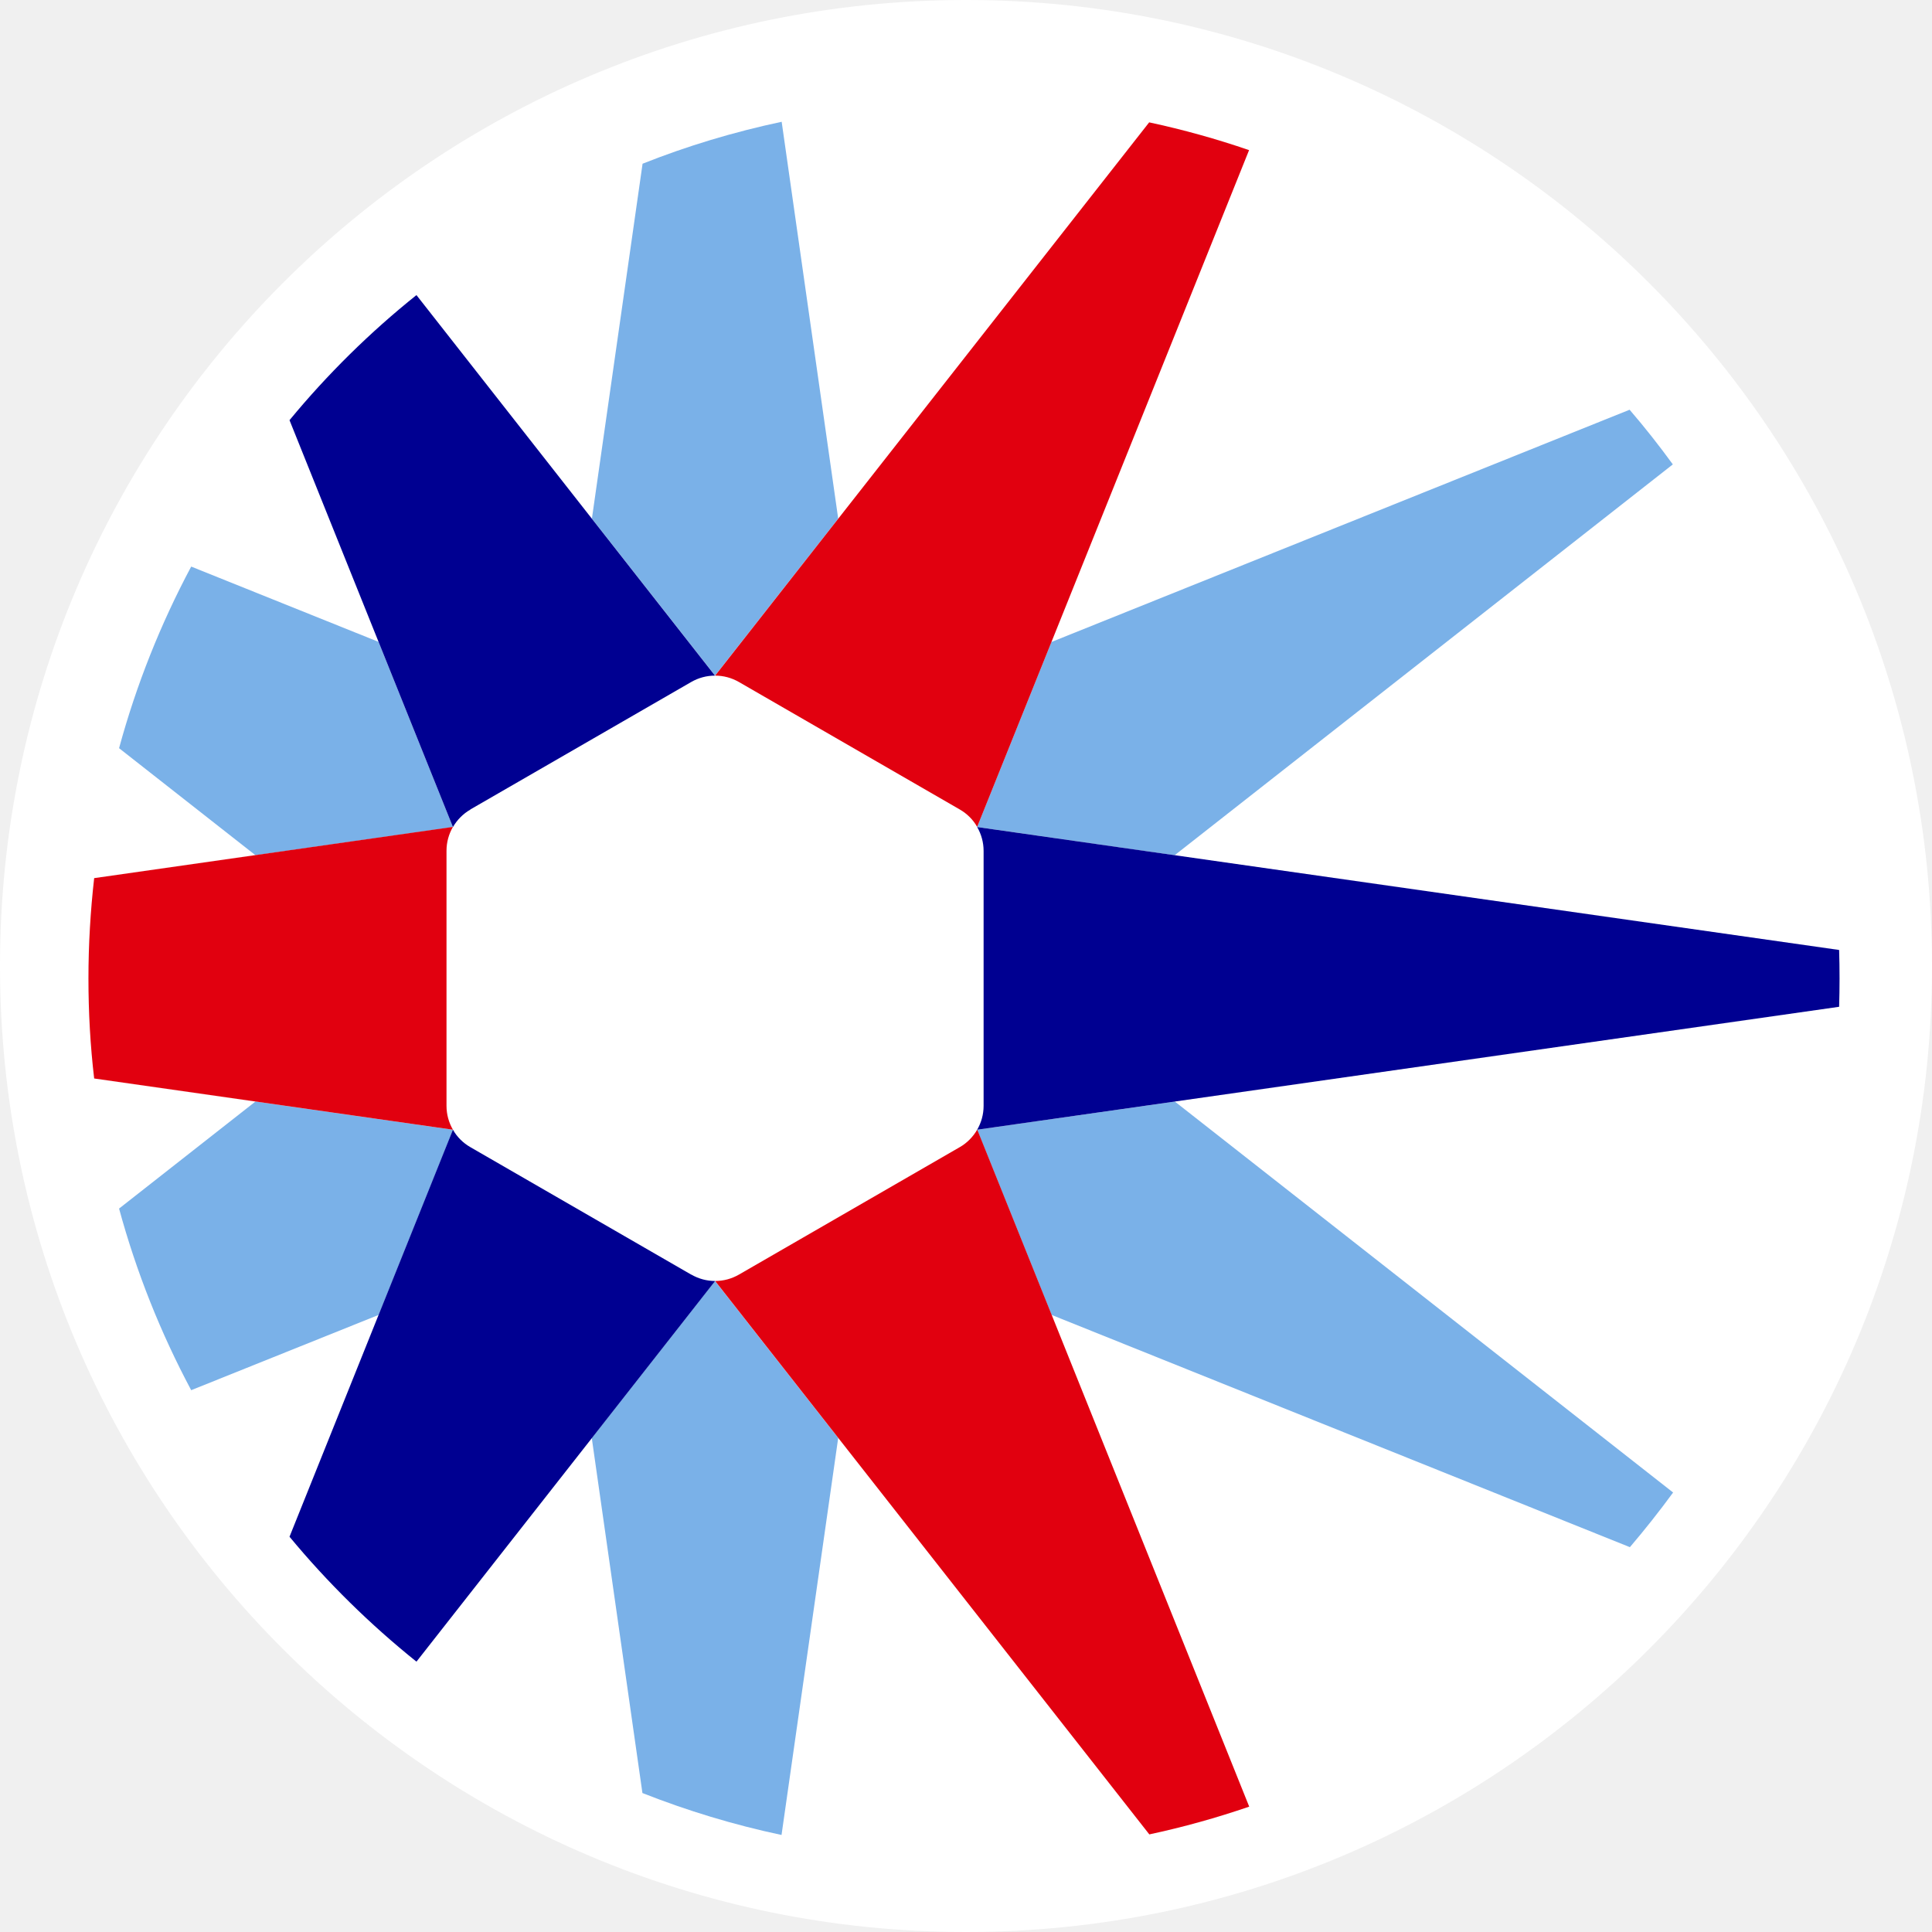
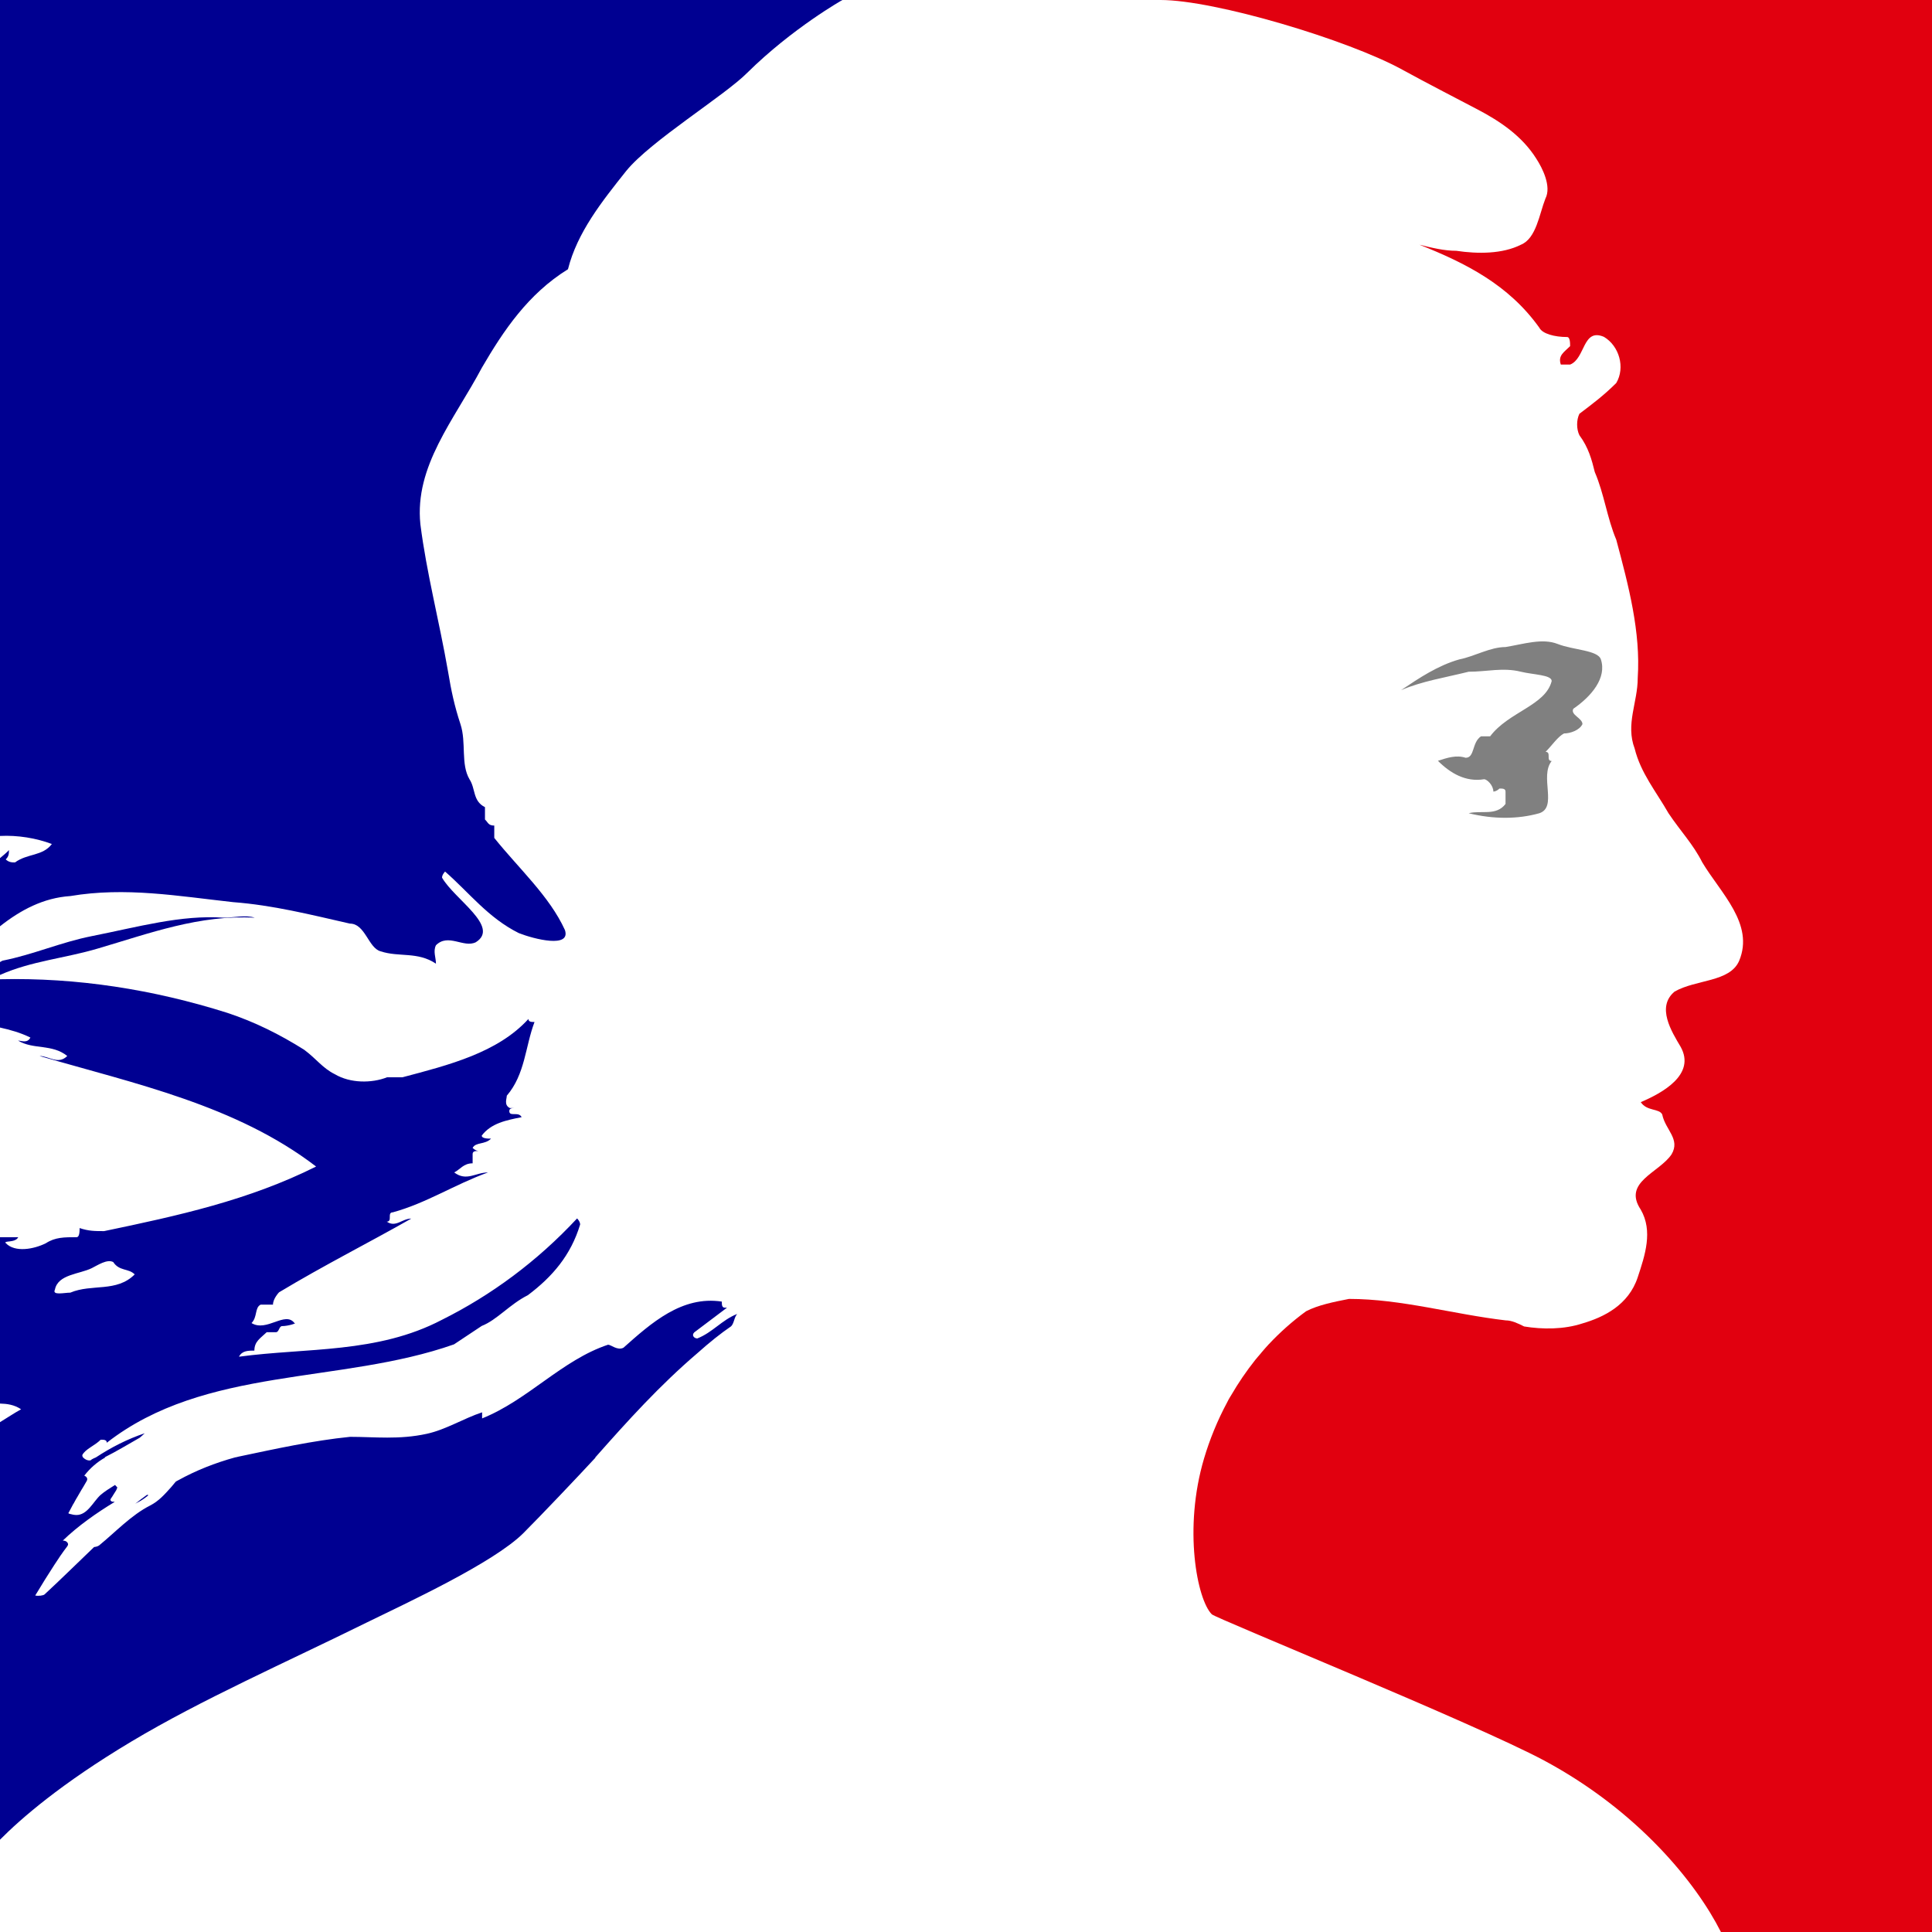
- <svg xmlns="http://www.w3.org/2000/svg" width="135" height="135" viewBox="0 0 135 135" fill="none">
-   <g clip-path="url(#clip0_46_3281)">
-     <circle cx="67.5" cy="67.5" r="67.5" fill="white" />
-     <path d="M49.96 47.21L49.965 47.204L49.97 47.21H49.96Z" fill="#7AB1E8" />
-     <path d="M49.965 47.204L41.36 36.24L44.9 11.44C48.02 10.2 51.27 9.22 54.62 8.51L58.57 36.24L49.965 47.204Z" fill="#7AB1E8" />
-     <path d="M82.08 59.76L68.28 57.79L68.27 57.8L73.47 44.86L113.87 28.63C114.93 29.86 115.93 31.13 116.89 32.45L82.08 59.76Z" fill="#7AB1E8" />
-     <path d="M26.45 44.85L31.65 57.79L17.85 59.76L8.32 52.28C9.53 47.83 11.23 43.58 13.36 39.59L26.45 44.85Z" fill="#7AB1E8" />
-     <path d="M73.48 91.88L68.28 78.94H68.29L82.09 76.97L116.91 104.29C115.95 105.6 114.94 106.88 113.89 108.11L73.48 91.88Z" fill="#7AB1E8" />
-     <path d="M31.65 78.94L17.85 76.97L8.32 84.45C9.53 88.9 11.23 93.15 13.36 97.14L26.46 91.88L31.66 78.94H31.65Z" fill="#7AB1E8" />
-     <path d="M41.35 100.48L49.96 89.51L58.57 100.48L54.61 128.22C51.26 127.51 48.01 126.52 44.89 125.29L41.35 100.48Z" fill="#7AB1E8" />
-     <path d="M51.64 47.66L67.06 56.56C67.58 56.86 68 57.28 68.28 57.78L87.28 10.49C85.01 9.71 82.68 9.06 80.3 8.55L49.97 47.21C50.55 47.21 51.12 47.36 51.64 47.66Z" fill="#E1000F" />
-     <path d="M68.28 78.94C67.99 79.44 67.57 79.87 67.06 80.16L51.64 89.06C51.12 89.36 50.55 89.51 49.97 89.51L80.31 128.18C82.69 127.67 85.02 127.02 87.29 126.24L68.29 78.94H68.28Z" fill="#E1000F" />
-     <path d="M31.2 59.45V77.27C31.2 77.87 31.36 78.44 31.65 78.94L6.58 75.36C6.31 73.07 6.18 70.74 6.18 68.37C6.18 66 6.32 63.66 6.58 61.36L31.65 57.78C31.36 58.28 31.2 58.85 31.2 59.45Z" fill="#E1000F" />
-     <path d="M32.87 56.56L48.29 47.66C48.81 47.36 49.38 47.21 49.96 47.21L29.1 20.62C25.85 23.22 22.88 26.15 20.23 29.36L31.65 57.79C31.94 57.29 32.36 56.86 32.87 56.57V56.56Z" fill="#000091" />
-     <path d="M128.51 66.38L68.28 57.79C68.57 58.29 68.73 58.86 68.73 59.46V77.27C68.73 77.87 68.57 78.44 68.28 78.94L128.51 70.35C128.53 69.69 128.54 69.03 128.54 68.37C128.54 67.71 128.53 67.04 128.51 66.38Z" fill="#000091" />
-     <path d="M32.87 80.16L48.29 89.06H48.3C48.82 89.36 49.39 89.51 49.97 89.51L29.1 116.11C25.86 113.51 22.88 110.58 20.23 107.38L31.65 78.94C31.93 79.44 32.35 79.86 32.87 80.16Z" fill="#000091" />
-   </g>
-   <defs>
-     <clipPath id="clip0_46_3281">
-       <rect width="135" height="135" fill="white" />
-     </clipPath>
-   </defs>
+ <svg xmlns="http://www.w3.org/2000/svg" version="1.1" x="0" y="0" viewBox="0 0 1080 1080" xml:space="preserve">
+   <style>.st1{fill:none}.st2{fill:#000091}</style>
+   <path fill="#fff" d="M0 0h1080v1080H0z" />
+   <path class="st1" d="M0 784.7v10.5c4-2.4 7.7-5 11.8-7.2-3.9-2.7-7.9-3.2-11.8-3.3zM3.3 695.1c5.2 5.2 15.5 3.4 22.3 0 5.1-3.4 10.3-3.4 17.2-3.4 1.7 0 1.7-3.4 1.7-5.1 5.1 1.7 8.6 1.7 13.7 1.7 41.2-8.6 80.7-17.2 118.5-36.1-44.7-34.4-101.3-46.4-154.6-61.8 5.2 0 10.3 5.1 15.5 0-8.6-6.9-18.9-3.4-27.5-8.6 1.7 0 5.2 1.7 6.9-1.7-5.7-2.8-11.3-4.4-17-5.6v117.3h10.1c-1.7 3.3-8.6 1.6-6.8 3.3zM51.4 708.9c-6.9 3.4-18.9 3.4-20.6 12-1.7 3.4 5.2 1.7 8.6 1.7 12-5.2 25.8 0 36.1-10.3-3.4-3.4-8.6-1.7-12-6.9-3.6-1.7-8.7 1.8-12.1 3.5zM5 475.2c0 1.7 0 3.4-1.7 5.1C5 482 6.7 482 8.5 482c6.9-5.2 15.5-3.4 20.6-10.3-8.9-3.3-19.1-5-29-4.5v12.5c1.5-1.5 3.3-2.8 4.9-4.5z" />
+   <path class="st2" d="M76.3 840.2c2.5-1.2 4.7-2.7 6.7-4.4-.3-.1-.6-.1-.8-.2-2.2 1.6-4.4 3.2-6.6 5 .2-.1.5-.3.7-.4zM54.8 530.2c29.2-8.6 56.7-18.9 87.6-17.2-5.1-1.7-12 0-17.2 0-24-1.7-48.1 5.2-73.9 10.3-17.2 3.4-32.6 10.3-49.8 13.7-.6.2-1 .6-1.5.8v7.2c17.5-7.8 36.3-9.3 54.8-14.8z" />
+   <path class="st2" d="M17 580c-1.7 3.4-5.2 1.7-6.9 1.7 8.6 5.2 18.9 1.7 27.5 8.6-5.1 5.1-10.3 0-15.5 0 53.3 15.5 109.9 27.5 154.6 61.8-37.8 18.9-77.3 27.5-118.5 36.1-5.2 0-8.6 0-13.7-1.7 0 1.7 0 5.1-1.7 5.1-6.9 0-12 0-17.2 3.4-6.9 3.4-17.2 5.2-22.3 0-1.7-1.7 5.2 0 6.9-3.4H0v93c3.9.1 7.9.6 11.8 3.2C7.6 790.1 4 792.6 0 795v233.4c11.6-11.7 34-31.3 73.5-54.9 39.3-23.5 85.9-44 131.5-66.5 21.6-10.6 70.9-33.3 87.6-50 9.8-9.8 30.6-31.7 40.3-42.2h-.2c18.2-20.6 36.1-40.4 57.3-58.5 6.5-5.8 12.7-10.8 18.7-14.9 1.7-1.7 1.7-5.1 3.4-6.9-8.6 3.4-13.7 10.3-22.3 13.7-1.7 0-3.4-1.7-1.7-3.4l18.3-13.8h-1.2c-1.7 0-1.7-1.7-1.7-3.4-22.3-3.4-39.5 12-55 25.8-3.4 1.7-6.9-1.7-8.6-1.7-25.8 8.6-44.7 30.9-70.4 41.2v-3.4c-10.3 3.4-20.3 9.7-30.9 12-15.5 3.4-29.2 1.7-42.9 1.7-20.8 2.1-41.6 6.7-62.5 11.1-.6.2-1.2.3-1.8.4-11.2 3.1-21.7 7.2-32 12.9-.4.2-.8.4-1.2.7-.9 1.1-1.7 2.1-2.5 3-3.7 4.1-6.9 7.8-11.8 10.3-10.6 5.4-19.2 14.7-28.5 22.3-.7.5-1.7.8-2.8.9-9.2 8.8-18.3 17.8-27.7 26.5-.7.6-3.3 1-5.2.6 0-.1.1-.1.1-.2.3-.5.7-1.1 1-1.6 1.5-2.4 2.9-4.8 4.4-7.2 1.7-2.7 3.4-5.4 5.1-8 2.3-3.6 4.7-7.1 7.3-10.5.7-.9.5-1.7-.1-2.3-.5-.6-1.4-.9-2.4-.9 8.6-8.3 18.8-15.4 28.8-21.5v-.3c-1.2.4-2.8-.5-1.9-1.7 1.1-1.5 1.9-3.1 3-4.7l.6-1.5c-.4-.5-.9-.9-1.3-1.4-2.8 1.8-5.7 3.5-8.1 5.6-4.1 3.7-7.3 11.3-13.6 11.2-.4 0-1.6-.1-2.6-.4-.7-.1-1.4-.3-1.8-.6l.2-.4c.1-.2.2-.3.3-.5l.2-.4c.3-.5.5-1 .8-1.5s.5-1 .8-1.5c.2-.4.4-.8.7-1.2.4-.7.8-1.5 1.2-2.2l.9-1.5c.7-1.3 1.5-2.5 2.2-3.8l1.1-1.8c.6-1 1.2-2.1 1.8-3.1.9-1.4 0-2.6-1.3-3.1 3.2-4.1 7.1-7.6 11.8-10.2h-.5c6.6-3.3 13.2-7.3 19.7-11 .9-.8 1.9-1.6 2.8-2.5-9.8 3.3-18.6 7.8-27.3 13.5 0 0-2.3.9-2.9 1.6 0 0-2 .7-4.3-1.6-.2-.3-.4-.7-.4-1.3 1.7-3.4 6.9-5.2 10.3-8.6 1.7 0 3.4 0 3.4 1.7 55-42.9 130.6-32.6 194.1-55 5.2-3.4 10.3-6.9 15.5-10.3 8.6-3.4 15.5-12 25.8-17.2 13.7-10.3 24-22.3 29.2-39.5 0-1.7-1.7-3.4-1.7-3.4-22.3 24-48.1 43-75.6 56.7-36.1 18.9-75.6 15.5-113.4 20.6 1.7-3.4 5.2-3.4 8.6-3.4 0-5.2 3.4-6.9 6.9-10.3h5.2c1.7 0 1.7-3.4 3.4-3.4 3.4 0 8.6-1.7 6.9-1.7-5.2-6.9-15.5 5.2-24 0 3.4-3.4 1.7-8.6 5.1-10.3h6.9c0-3.4 3.4-6.9 3.4-6.9 25.8-15.5 49.8-27.5 73.9-41.2-5.2 0-8.6 5.2-13.7 1.7 3.4 0 0-5.2 3.4-5.2 18.9-5.2 34.4-15.5 53.2-22.3-6.9 0-12 5.2-18.9 0 3.4-1.7 5.2-5.1 10.3-5.1v-5.2c0-1.7 1.7-1.7 3.4-1.7-1.7 0-3.4-1.7-3.4-1.7 1.7-3.4 6.9-1.7 10.3-5.2-1.7 0-5.2 0-5.2-1.7 5.2-6.9 13.7-8.6 22.3-10.3-1.7-3.4-6.9 0-6.9-3.4 0-1.7 1.7-1.7 3.4-1.7H285c-3.4-1.7-1.7-5.2-1.7-6.9 10.3-12 10.3-27.5 15.5-41.2-1.7 0-3.4 0-3.4-1.7-17.2 18.9-44.7 25.8-70.4 32.6h-8.6c-8.6 3.4-20.6 3.4-29.2-1.7-6.9-3.4-10.3-8.6-17.2-13.7-13.7-8.6-27.5-15.5-42.9-20.6C85.7 553.1 42.9 546.4 0 547.4v27c5.7 1.3 11.3 2.8 17 5.6zm22.3 142.6c-3.4 0-10.3 1.7-8.6-1.7 1.7-8.6 13.7-8.6 20.6-12 3.4-1.7 8.6-5.2 12-3.4 3.4 5.2 8.6 3.4 12 6.9-10.2 10.2-23.9 5.1-36 10.2zM0 467.3c9.9-.5 20.2 1.2 29 4.5-5.2 6.9-13.7 5.2-20.6 10.3-1.7 0-3.4 0-5.2-1.7C5 478.7 5 477 5 475.2c-1.5 1.7-3.3 3-5 4.5v38.1c11.5-9.1 24.3-15.9 39.3-16.9 30.9-5.2 60.1 0 91 3.4 22.3 1.7 42.9 6.9 65.3 12 8.6 0 10.3 13.7 17.2 15.5 10.3 3.4 20.6 0 30.9 6.9 0-3.4-1.7-6.9 0-10.3 6.9-6.9 15.5 1.7 22.3-1.7 13.7-8.6-12-24-18.9-36.1 0-1.7 1.7-3.4 1.7-3.4 13.7 12 24 25.8 41.2 34.4 8.6 3.4 29.2 8.6 25.8-1.7-8.6-18.9-25.8-34.4-39.5-51.5v-6.9c-3.4 0-3.4-1.7-5.2-3.4v-6.9c-6.9-3.4-5.2-10.3-8.6-15.5-5.1-8.6-1.7-20.6-5.1-30.9s-5.2-18.9-6.9-29.2c-5.1-29.2-12-55-15.5-82.5-3.4-32.6 18.9-58.4 34.4-87.6 12-20.6 25.8-41.2 48.1-55 5.2-20.6 18.9-37.8 32.6-55 13.7-16.8 54.9-42 67.6-54.8C443 15.7 470.9 0 470.9 0H0v467.3z" />
+   <path d="M648.8 0c30.3 0 104.8 22.3 135 38.9 12.1 6.7 35.8 18.9 42.2 22.3 12.6 6.6 24.9 14.9 32.8 27.5 3.4 5.2 8.6 15.5 5.1 22.3-3.4 8.6-5.1 22.3-13.7 25.8-10.3 5.2-24.1 5.2-36.1 3.4-6.9 0-13.7-1.7-20.6-3.4 25.8 10.3 49.8 22.3 67 46.4 1.7 3.4 8.6 5.2 15.5 5.2 1.7 0 1.7 3.4 1.7 5.1-3.4 3.4-6.9 5.2-5.2 10.3h5.2c8.6-3.4 6.9-20.6 18.9-15.5 8.6 5.1 12 17.2 6.9 25.8-6.9 6.9-13.7 12-20.6 17.2-1.7 3.4-1.7 8.6 0 12 5.1 6.9 6.9 13.7 8.6 20.6 5.2 12 6.9 25.8 12 37.8 6.9 25.8 13.7 51.5 12 77.3 0 13.7-6.9 25.8-1.7 39.5 3.4 13.7 12 24 18.9 36.1 6.9 10.3 13.7 17.2 18.9 27.5 10.3 17.2 29.2 34.4 20.6 55-5.2 12-24 10.3-36.1 17.2-10.3 8.6-1.7 22.3 3.4 30.9 8.6 15.5-10.3 25.8-22.3 30.9 3.4 5.2 10.3 3.4 12 6.9 1.7 8.6 10.3 13.7 5.2 22.3-6.9 10.3-27.5 15.5-17.2 30.9 6.9 12 2.4 25.4-1.7 37.8-5.1 15.5-18.9 22.3-30.9 25.8-10.3 3.4-22.3 3.4-32.6 1.7-3.4-1.7-6.9-3.4-10.3-3.4-29.2-3.4-58.4-12-87.6-12-8.6 1.7-17.2 3.4-24 6.9-7.8 5.7-14.7 11.9-20.8 18.4l-.2.2c-1.3 1.4-2.5 2.8-3.7 4.2-.7.9-1.5 1.8-2.2 2.6l-1.5 1.8c-5 6.3-9.5 12.9-13.5 19.8-.3.4-.5.9-.8 1.3-.5.8-.9 1.6-1.3 2.4-5.6 10.4-9.9 21.1-13 31.5-11.7 39.3-3.9 79 4.3 87.2 2.3 2.3 147.2 61.1 185.7 81.7 52.6 28.2 85.1 68.5 98.9 95.9h118V0H648.8z" fill="#e1000f" />
+   <path d="M894.9 368.6c-1.7-5.2-15.5-5.2-24.1-8.6s-18.9 0-29.2 1.7c-8.6 0-17.2 5.2-25.8 6.9-12 3.4-22.3 10.3-32.6 17.2 12-5.1 24.1-6.9 37.8-10.3 10.3 0 19.1-2.5 29.2 0 6.9 1.7 17.2 1.7 17.2 5.2-3.4 13.7-24.1 17.2-34.4 30.9h-5.1c-5.2 3.4-3.4 12-8.6 12-5.2-1.7-10.3 0-15.5 1.7 6.9 6.9 15.5 12 25.8 10.3 1.7 0 5.2 3.4 5.2 6.9 0 0 1.7 0 3.4-1.7 1.7 0 3.4 0 3.4 1.7v6.9c-5.2 6.9-13.7 3.4-20.6 5.2 13.7 3.4 27.5 3.4 39.5 0 10.3-3.4 0-20.6 6.9-29.2-3.4 0 0-5.1-3.4-5.1 3.4-3.4 6.9-8.6 10.3-10.3 3.4 0 8.6-1.7 10.3-5.2 0-3.4-6.9-5.2-5.1-8.6 10.2-7 18.8-17.3 15.4-27.6z" fill="gray" />
</svg>
